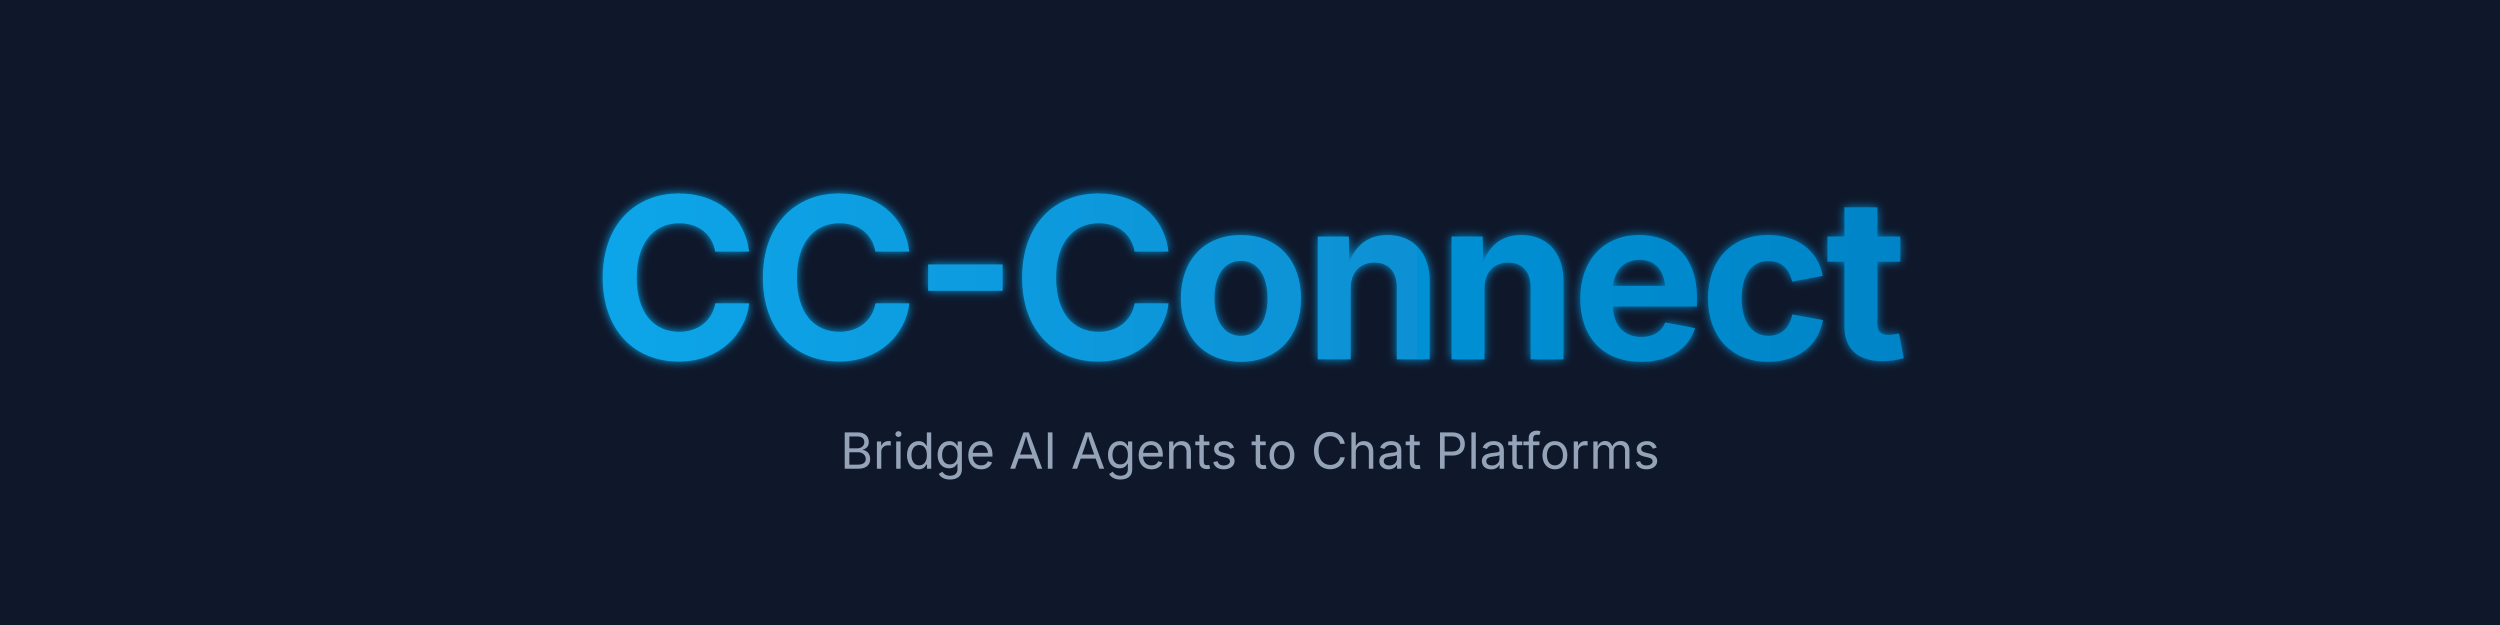
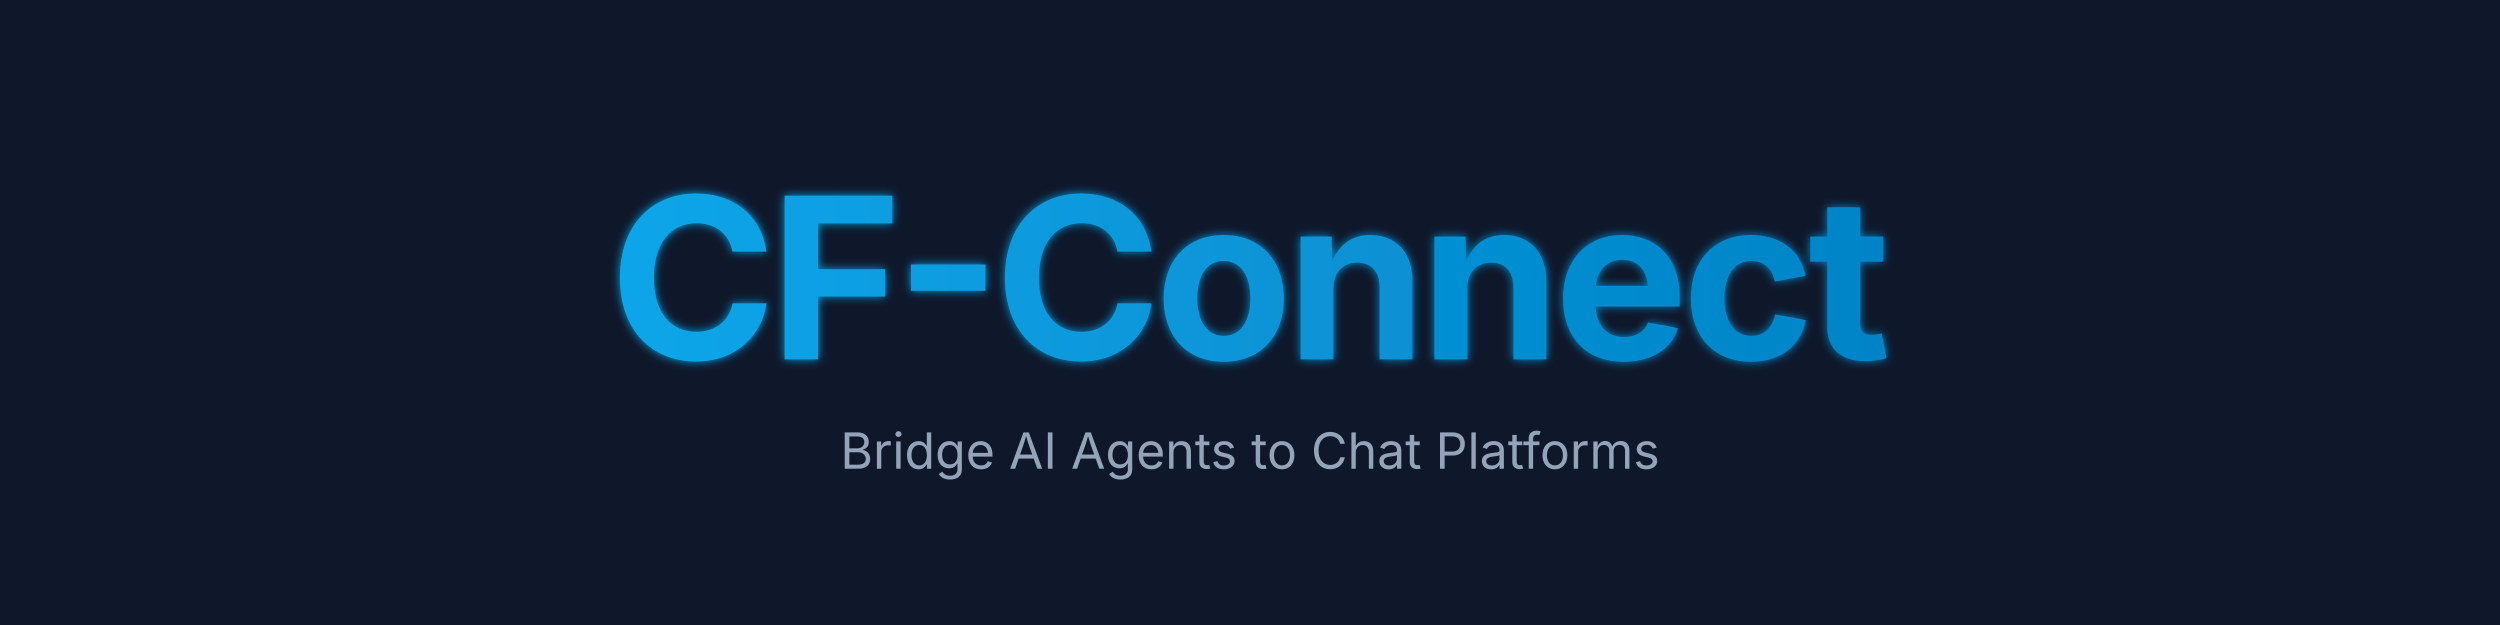
<svg xmlns="http://www.w3.org/2000/svg" viewBox="0 0 800 200">
  <defs>
    <linearGradient id="textGrad" x1="0%" y1="0%" x2="100%" y2="0%">
      <stop offset="0%" style="stop-color:#0ea5e9;stop-opacity:1" />
      <stop offset="100%" style="stop-color:#0284c7;stop-opacity:1" />
    </linearGradient>
    <filter id="glow">
      <feGaussianBlur stdDeviation="1.5" result="coloredBlur" />
      <feMerge>
        <feMergeNode in="coloredBlur" />
        <feMergeNode in="SourceGraphic" />
      </feMerge>
    </filter>
  </defs>
  <rect width="800" height="200" fill="#0f172a" />
-   <text x="400" y="115" font-family="system-ui, -apple-system, sans-serif" font-size="72" fill="url(#textGrad)" text-anchor="middle" font-weight="bold" filter="url(#glow)" letter-spacing="-2">CC-Connect</text>
+   <text x="400" y="115" font-family="system-ui, -apple-system, sans-serif" font-size="72" fill="url(#textGrad)" text-anchor="middle" font-weight="bold" filter="url(#glow)" letter-spacing="-2">CF-Connect</text>
  <text x="400" y="150" font-family="system-ui, -apple-system, sans-serif" font-size="16" fill="#94a3b8" text-anchor="middle">Bridge AI Agents to Chat Platforms</text>
</svg>
